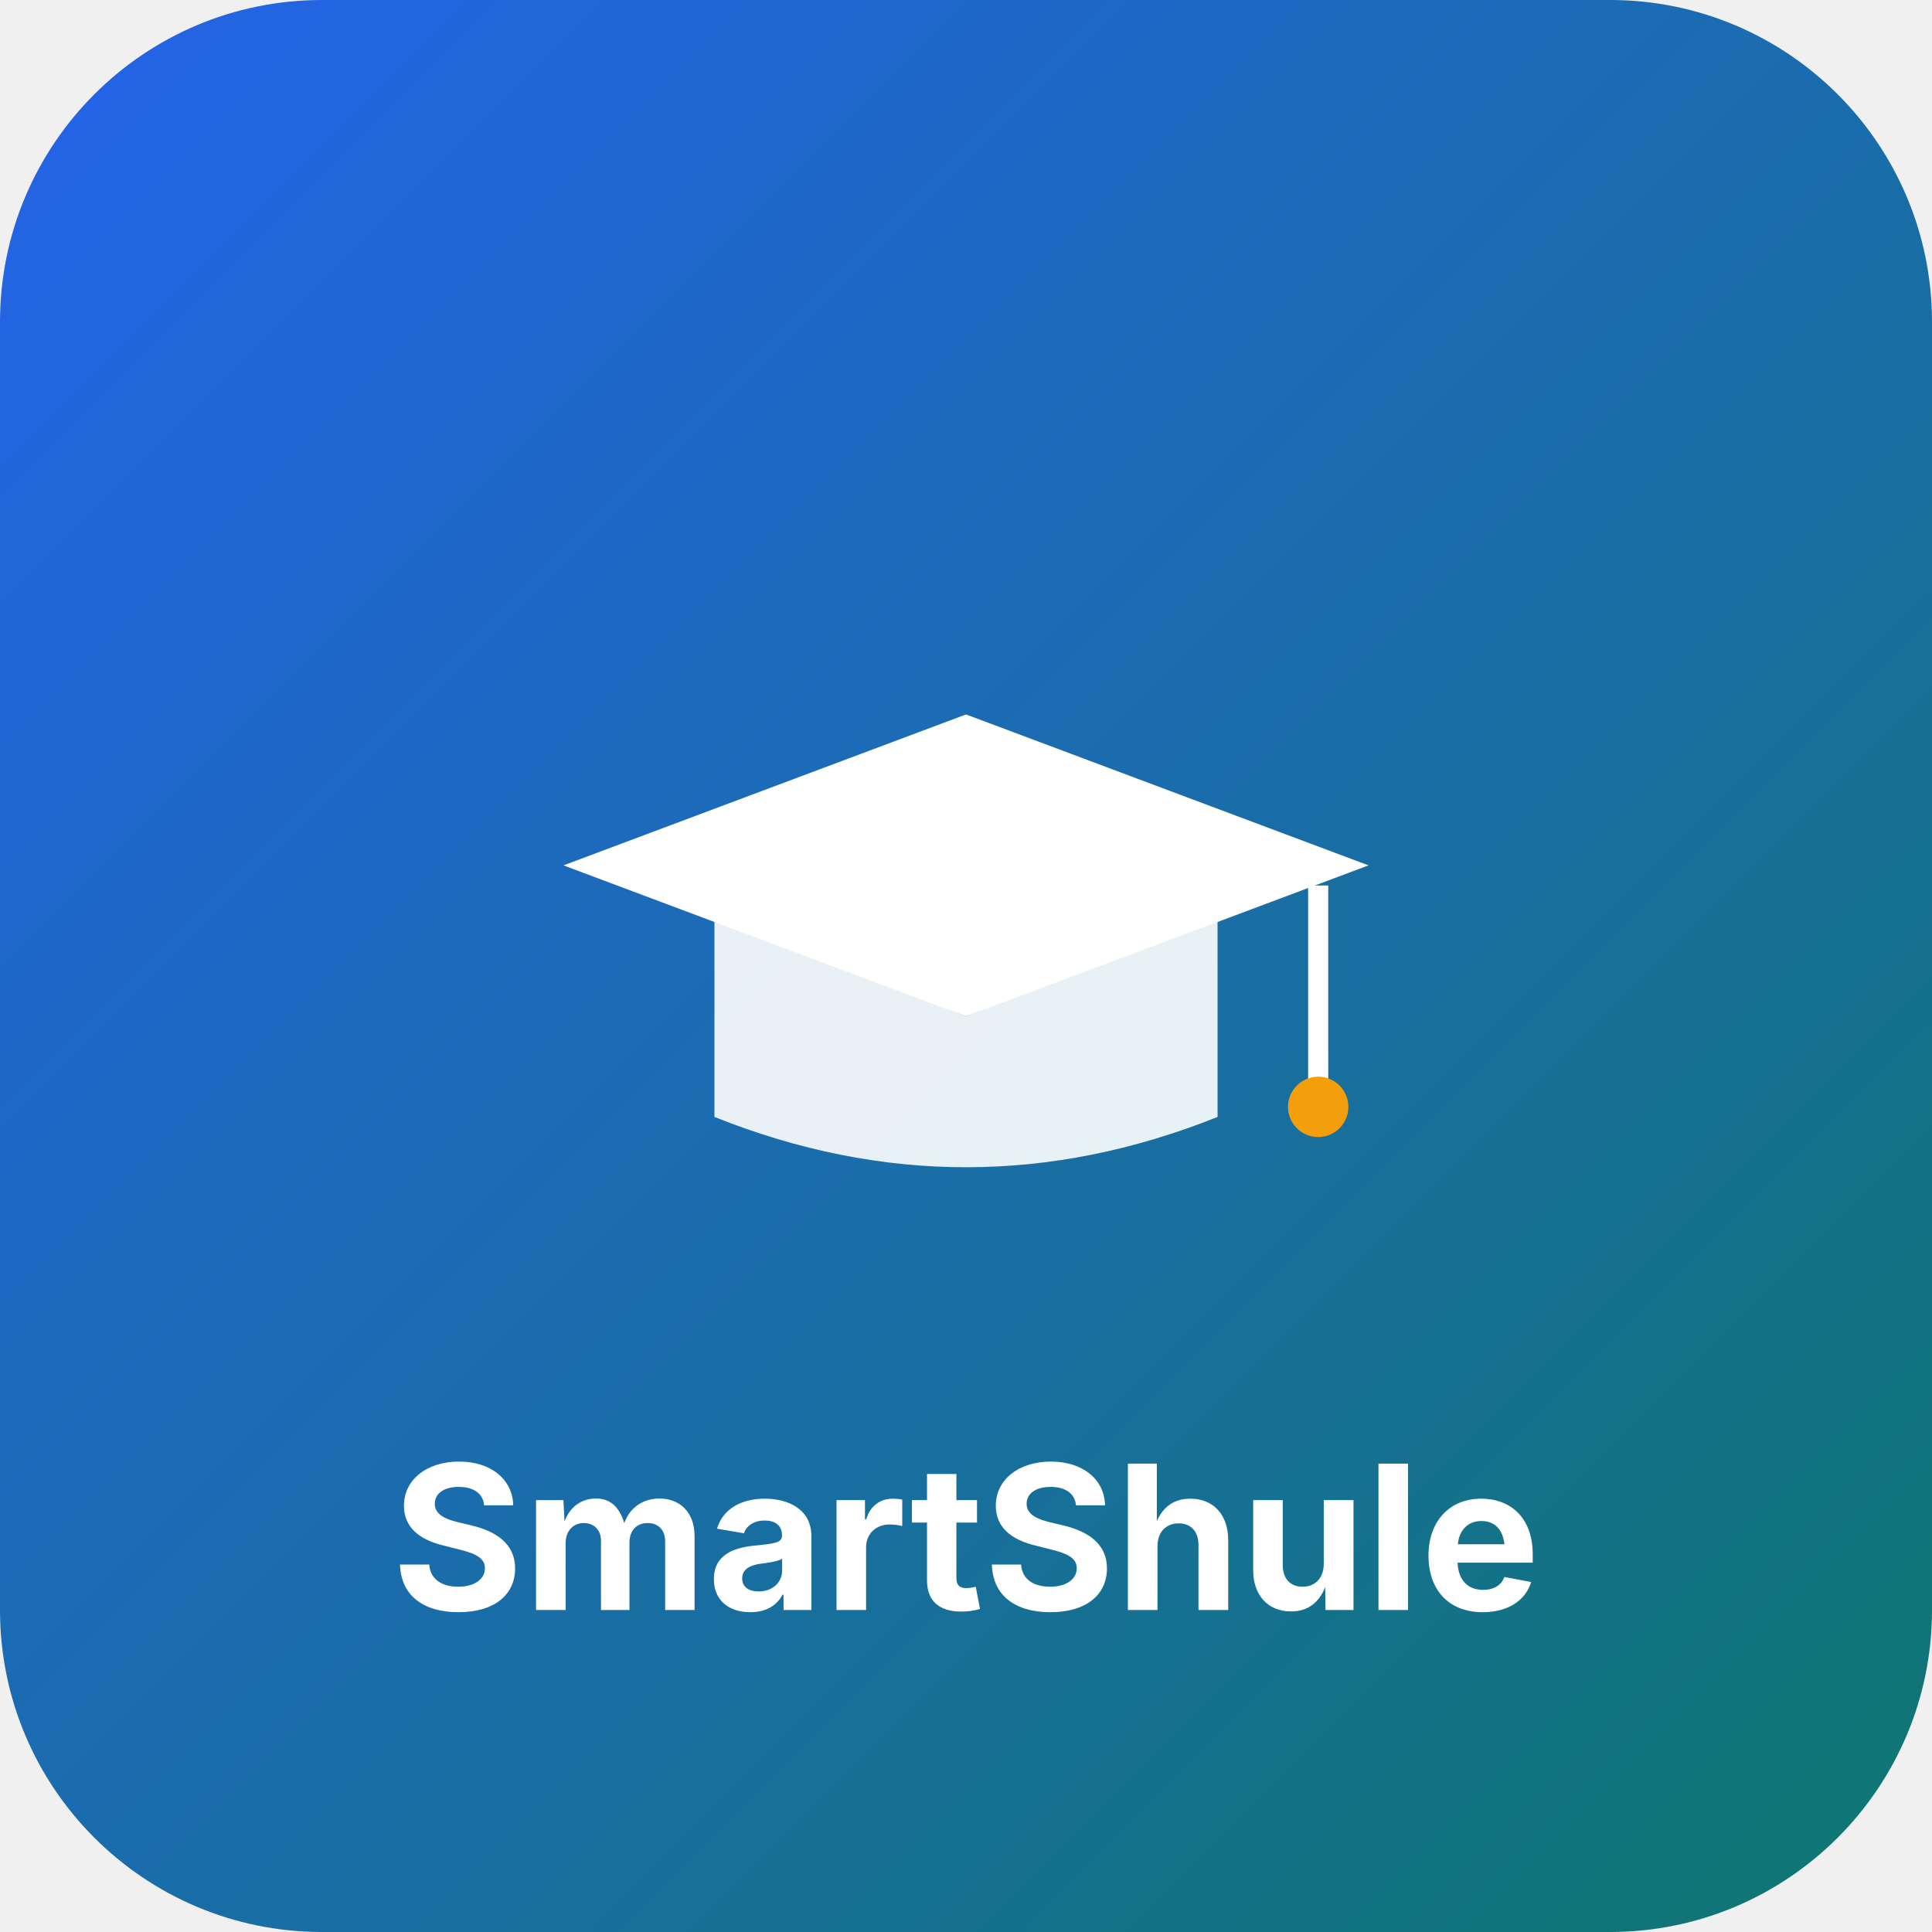
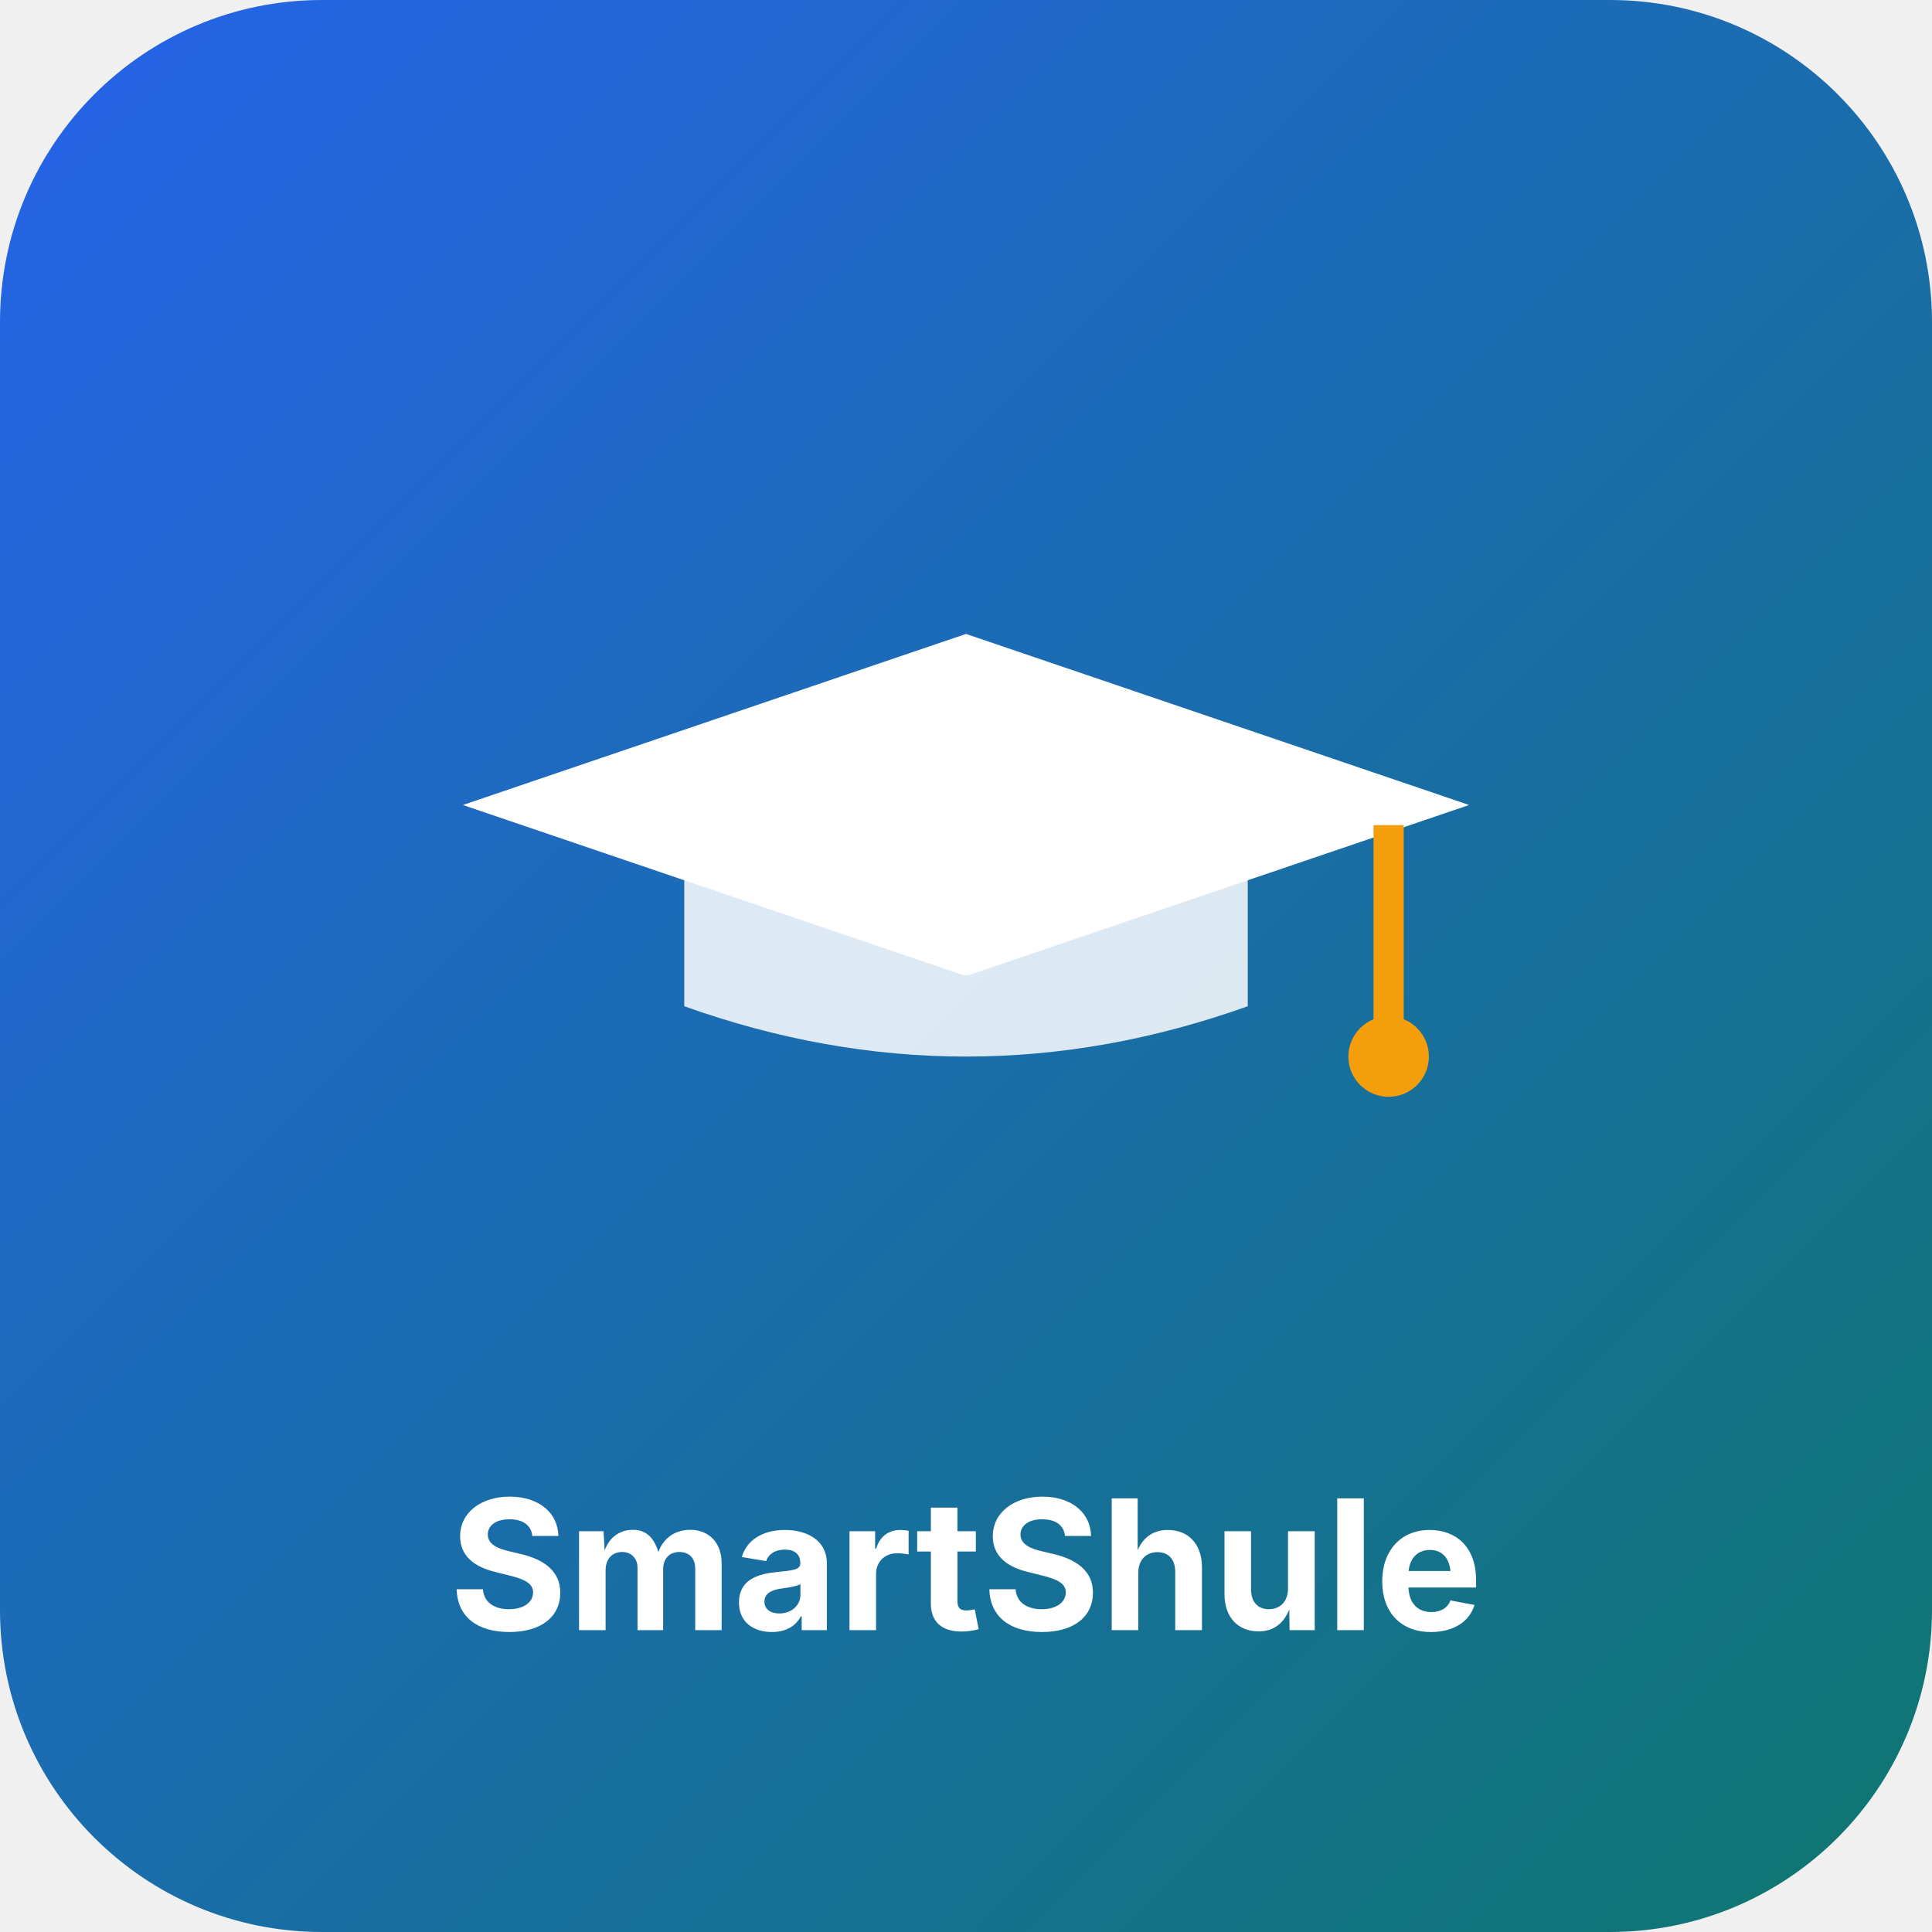
<svg xmlns="http://www.w3.org/2000/svg" viewBox="0 0 192 192" width="192" height="192">
  <defs>
    <linearGradient id="bg" x1="0%" y1="0%" x2="100%" y2="100%">
      <stop offset="0%" stop-color="#2563EB" />
      <stop offset="100%" stop-color="#0F766E" />
    </linearGradient>
  </defs>
  <rect width="192" height="192" rx="32" fill="url(#bg)" />
-   <g transform="translate(96, 96)">
-     <path d="M -40 -10 L 0 -25 L 40 -10 L 0 5 Z" fill="white" />
-     <path d="M -25 -5 L -25 15 Q 0 25 25 15 L 25 -5 L 0 5 Z" fill="white" opacity="0.9" />
-     <line x1="35" y1="-8" x2="35" y2="12" stroke="white" stroke-width="2" />
-     <circle cx="35" cy="14" r="3" fill="#F59E0B" />
+   <g transform="translate(96, 88)">
+     <path d="M -50 -8 L 0 -25 L 50 -8 L 0 9 Z" fill="white" />
+     <path d="M -28 -4 L -28 12 Q 0 22 28 12 L 28 -4 L 0 9 Z" fill="white" opacity="0.85" />
+     <line x1="42" y1="-6" x2="42" y2="14" stroke="#F59E0B" stroke-width="3" />
+     <circle cx="42" cy="17" r="4" fill="#F59E0B" />
  </g>
-   <text x="96" y="160" text-anchor="middle" font-family="system-ui, -apple-system, sans-serif" font-size="20" font-weight="700" fill="white">SmartShule</text>
+   <text x="96" y="162" text-anchor="middle" font-family="system-ui, -apple-system, sans-serif" font-size="18" font-weight="700" fill="white">SmartShule</text>
</svg>
